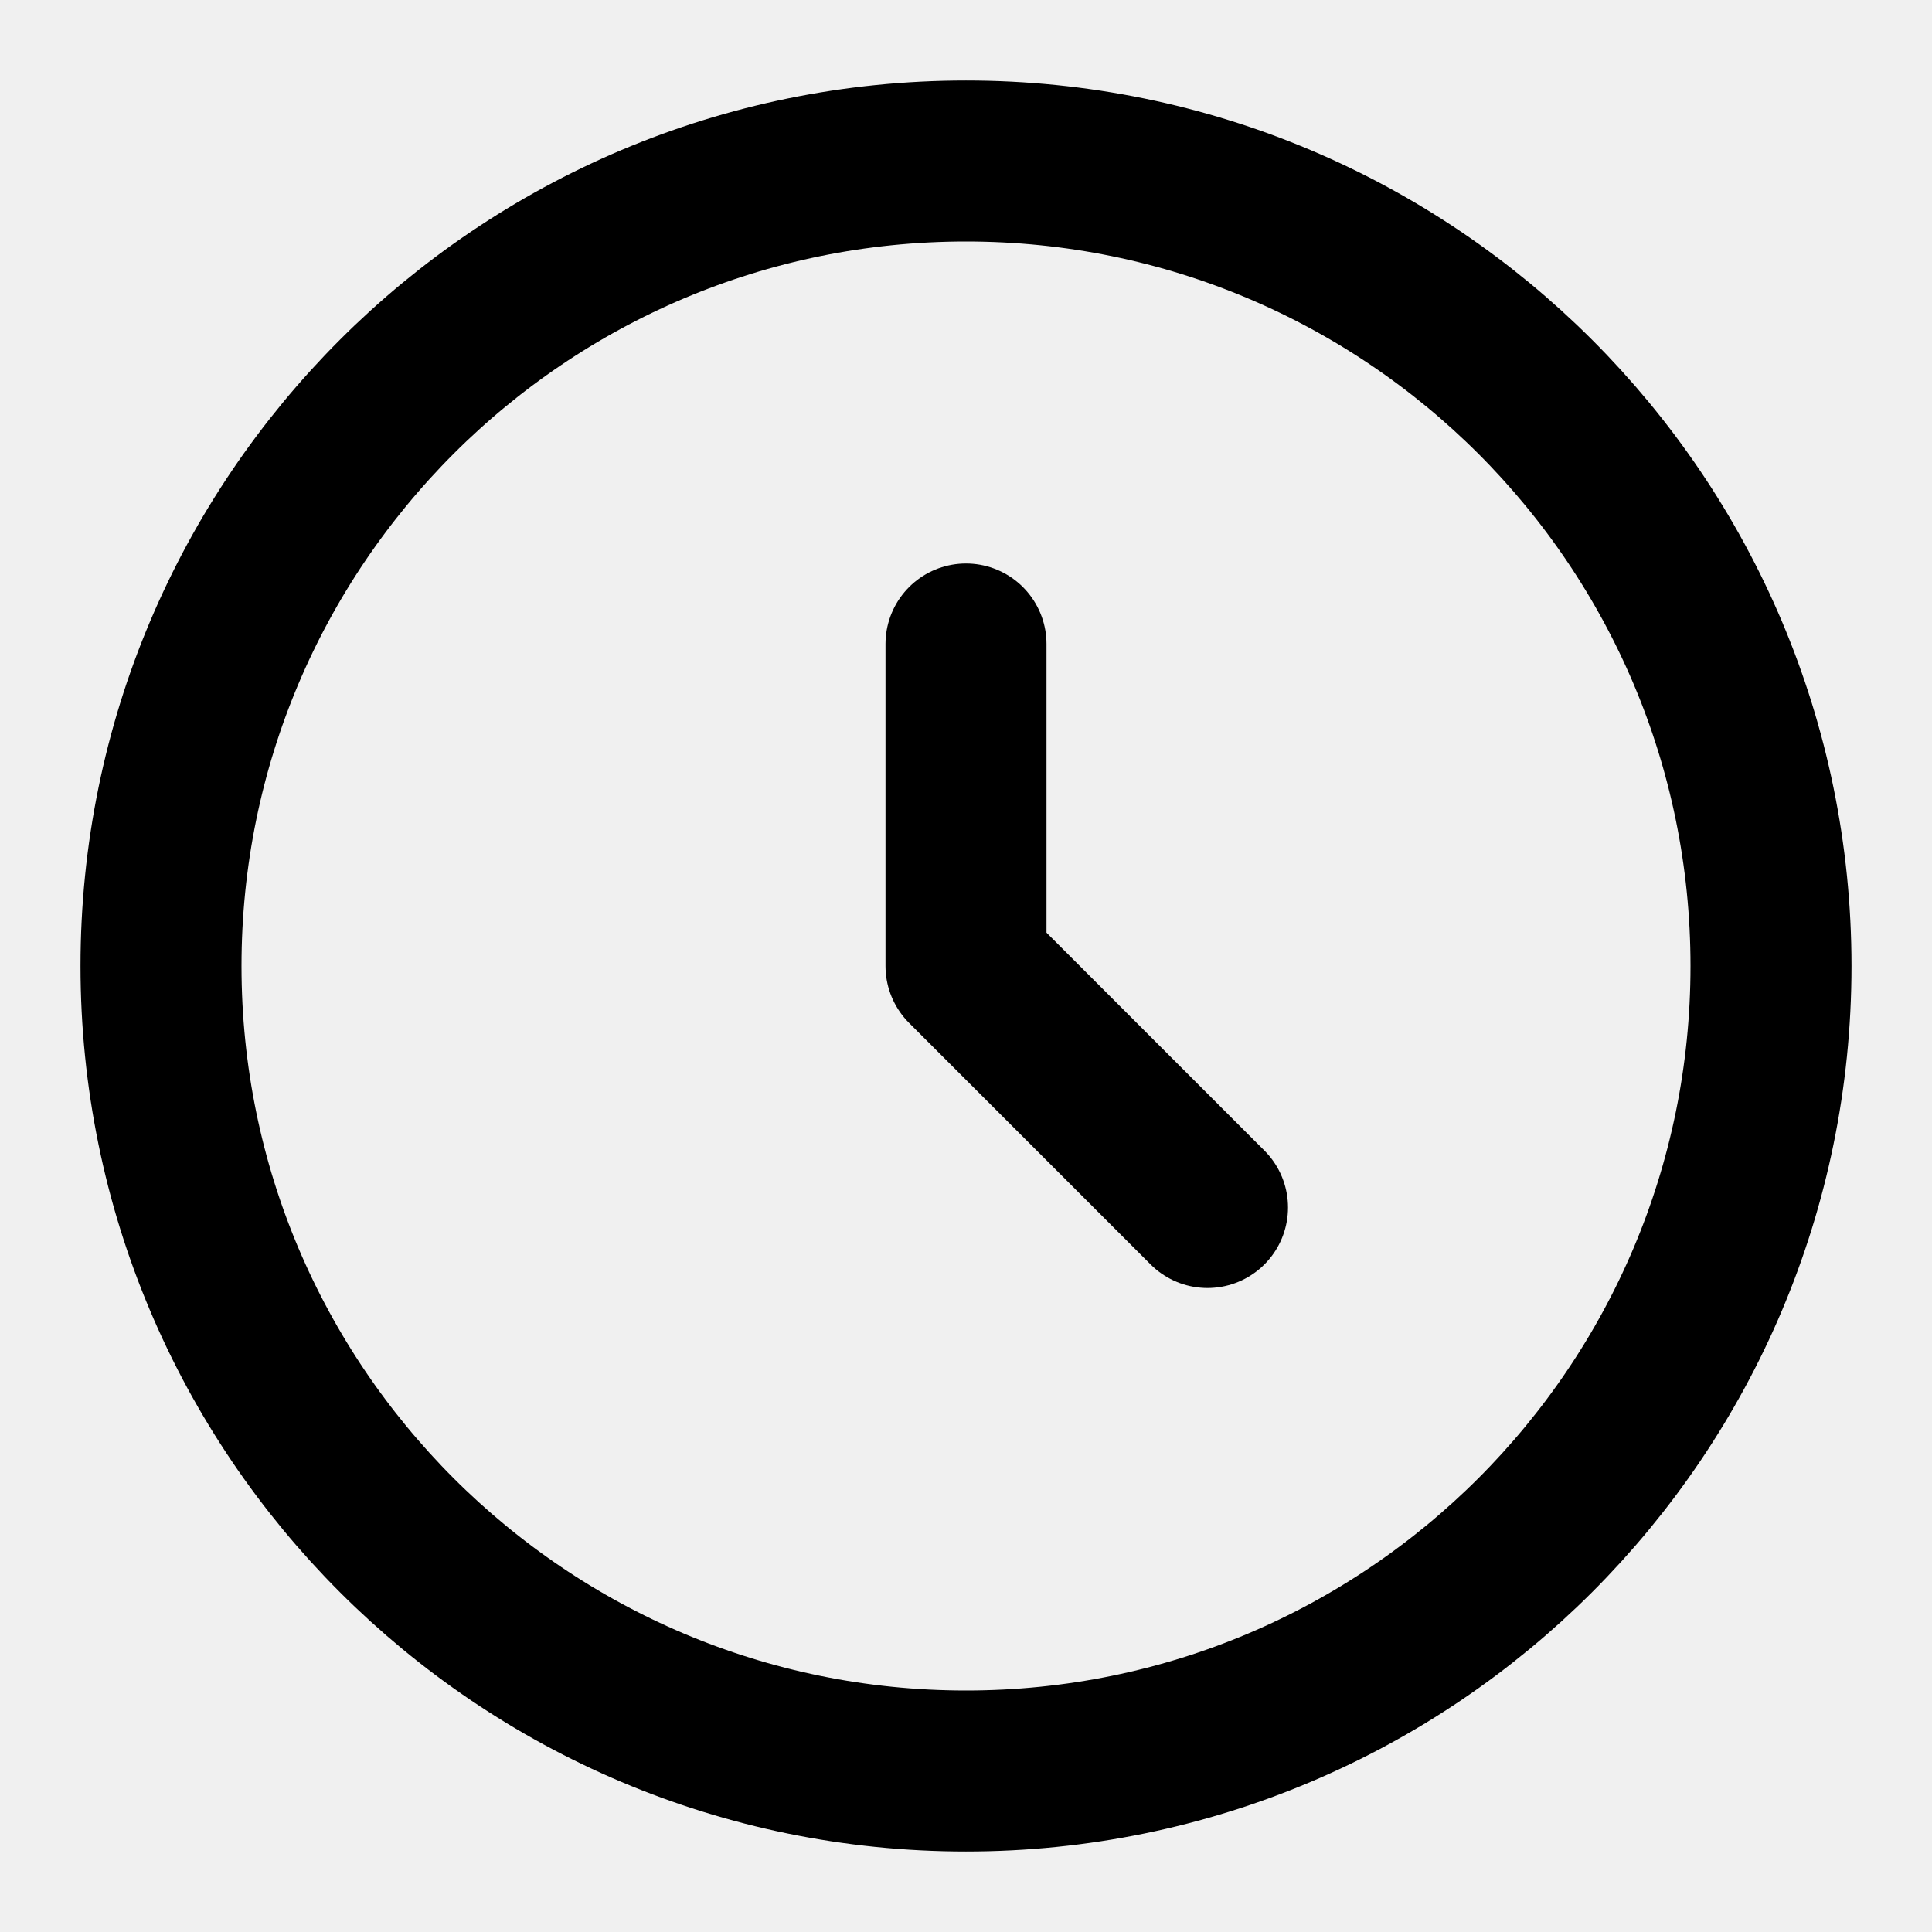
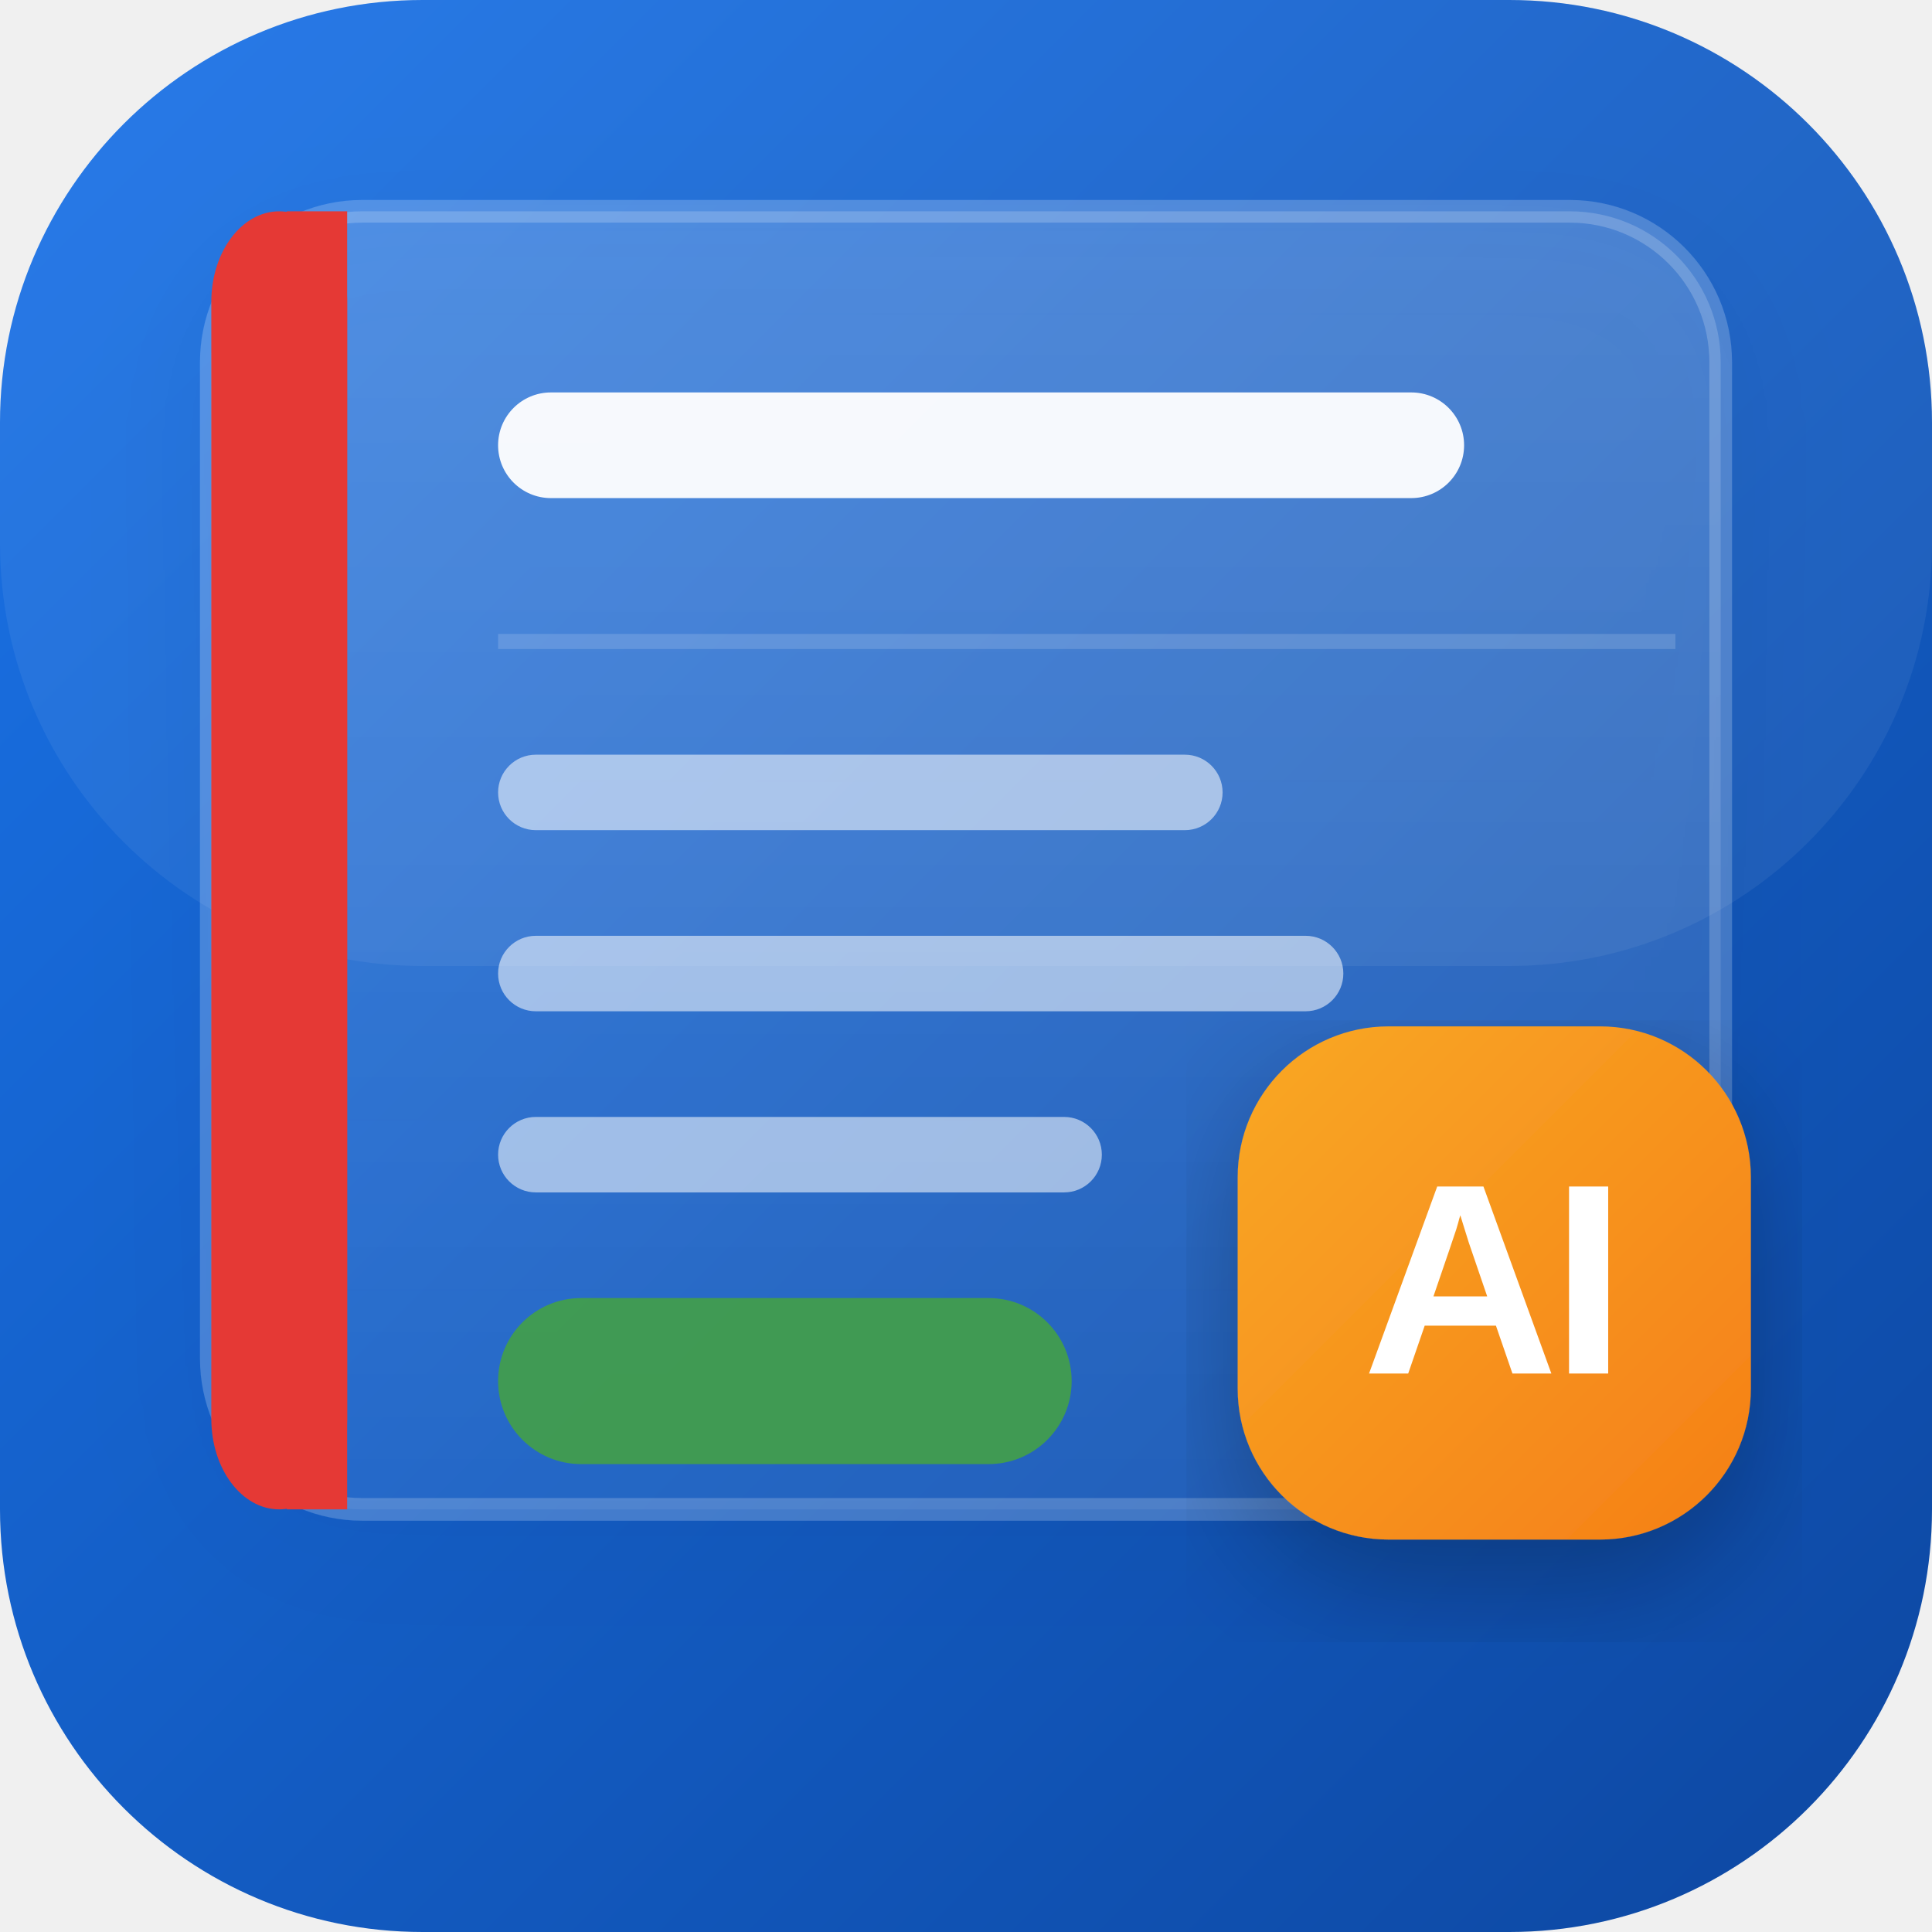
- <svg xmlns="http://www.w3.org/2000/svg" viewBox="0 0 24 24" fill="none" stroke="currentColor" stroke-width="2" stroke-linecap="round" stroke-linejoin="round">
-   <circle cx="12" cy="12" r="10" />
-   <path d="M12 8v4l3 3" />
+ <svg xmlns="http://www.w3.org/2000/svg" viewBox="0 0 128 128" fill="none">
+   <defs>
+     <linearGradient id="bg" x1="0" y1="0" x2="128" y2="128" gradientUnits="userSpaceOnUse">
+       <stop offset="0%" stop-color="#1a73e8" />
+       <stop offset="100%" stop-color="#0d47a1" />
+     </linearGradient>
+     <linearGradient id="card" x1="0" y1="0" x2="0" y2="1">
+       <stop offset="0%" stop-color="#ffffff" stop-opacity="0.18" />
+       <stop offset="100%" stop-color="#ffffff" stop-opacity="0.06" />
+     </linearGradient>
+     <linearGradient id="aibadge" x1="0" y1="0" x2="1" y2="1">
+       <stop offset="0%" stop-color="#f9a825" />
+       <stop offset="100%" stop-color="#f57f17" />
+     </linearGradient>
+     <filter id="shadow" x="-10%" y="-10%" width="120%" height="130%">
+       <feDropShadow dx="0" dy="3" stdDeviation="4" flood-color="#000" flood-opacity="0.25" />
+     </filter>
+   </defs>
+   <rect width="128" height="128" rx="28" fill="url(#bg)" />
+   <rect width="128" height="64" rx="28" fill="white" fill-opacity="0.06" />
+   <rect x="14" y="14" width="100" height="86" rx="10" fill="url(#card)" stroke="white" stroke-opacity="0.2" stroke-width="1.5" filter="url(#shadow)" />
+   <rect x="14" y="14" width="9" height="86" rx="6" fill="#e53935" />
+   <rect x="19" y="14" width="4" height="86" fill="#e53935" />
+   <rect x="33" y="26" width="64" height="7" rx="3.5" fill="white" fill-opacity="0.95" />
+   <rect x="33" y="42" width="78" height="1" fill="white" fill-opacity="0.15" />
+   <rect x="33" y="50" width="48" height="5" rx="2.5" fill="white" fill-opacity="0.55" />
+   <rect x="33" y="62" width="56" height="5" rx="2.5" fill="white" fill-opacity="0.55" />
+   <rect x="33" y="74" width="40" height="5" rx="2.5" fill="white" fill-opacity="0.55" />
+   <rect x="33" y="86" width="38" height="11" rx="5.5" fill="#43a047" fill-opacity="0.9" />
+   <rect x="82" y="68" width="34" height="34" rx="10" fill="url(#aibadge)" filter="url(#shadow)" />
+   <text x="99" y="91" text-anchor="middle" font-family="Arial, sans-serif" font-size="18" font-weight="800" fill="white" letter-spacing="-0.5">AI</text>
</svg>
